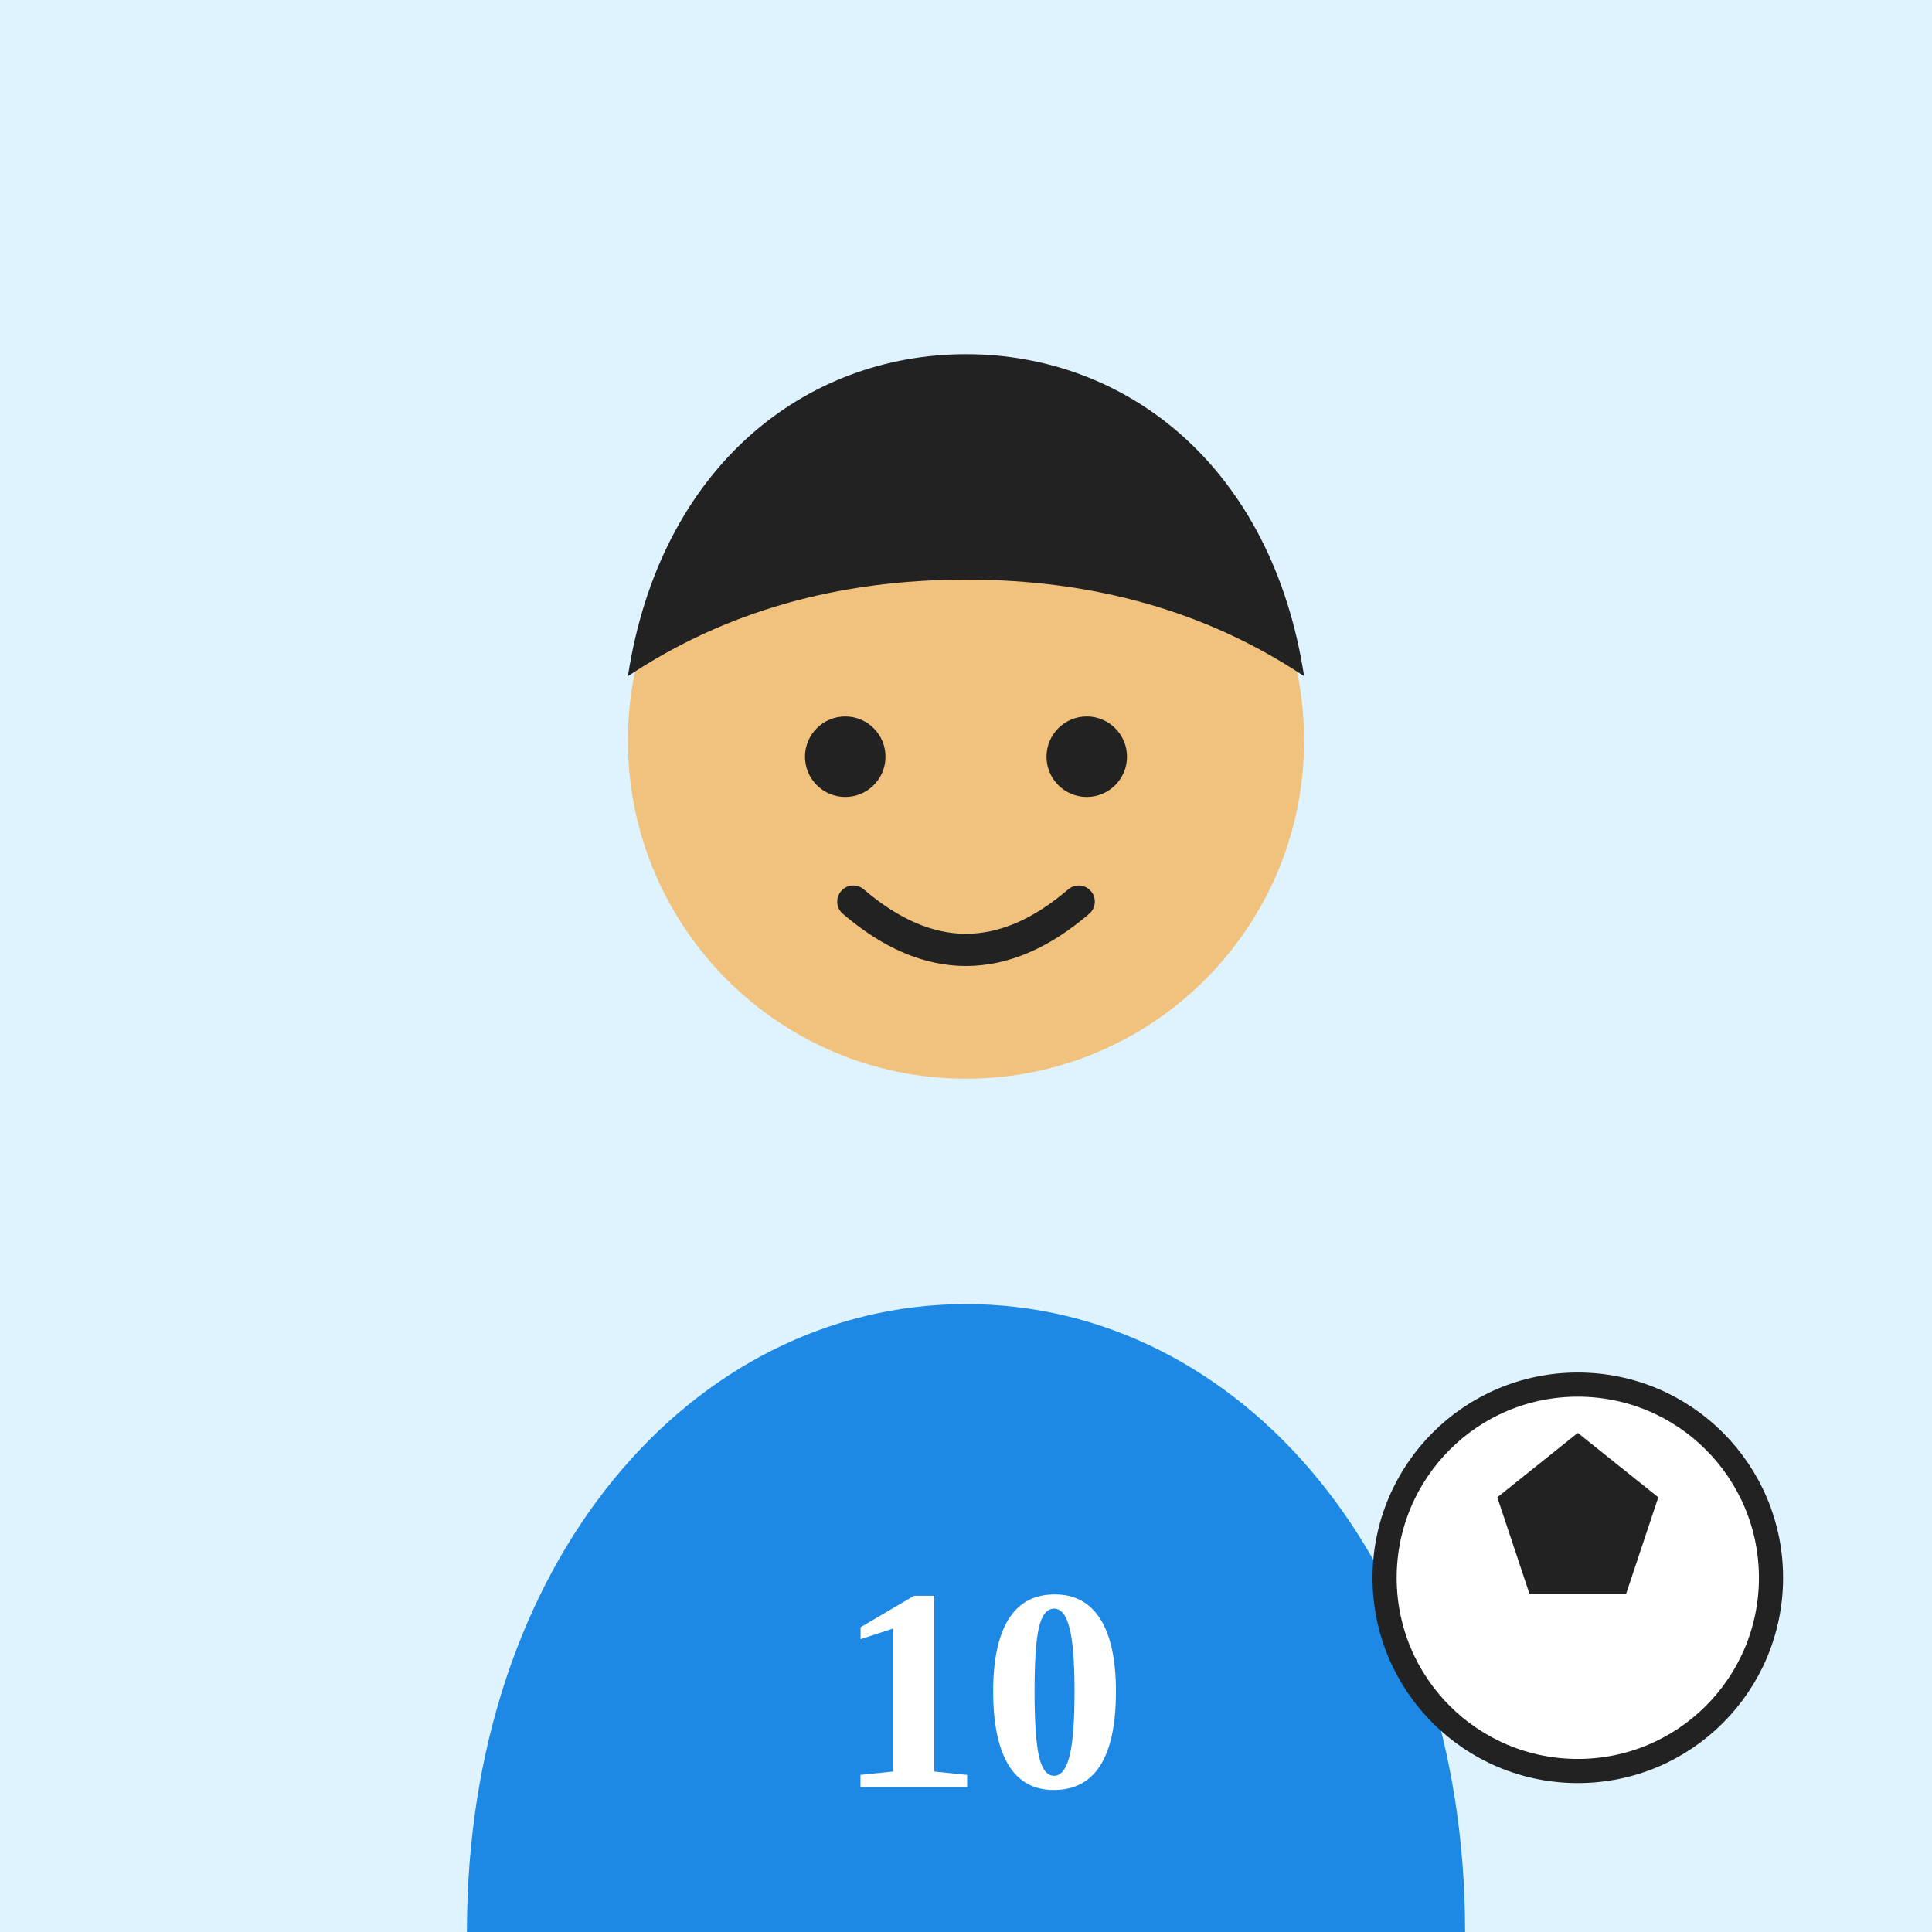
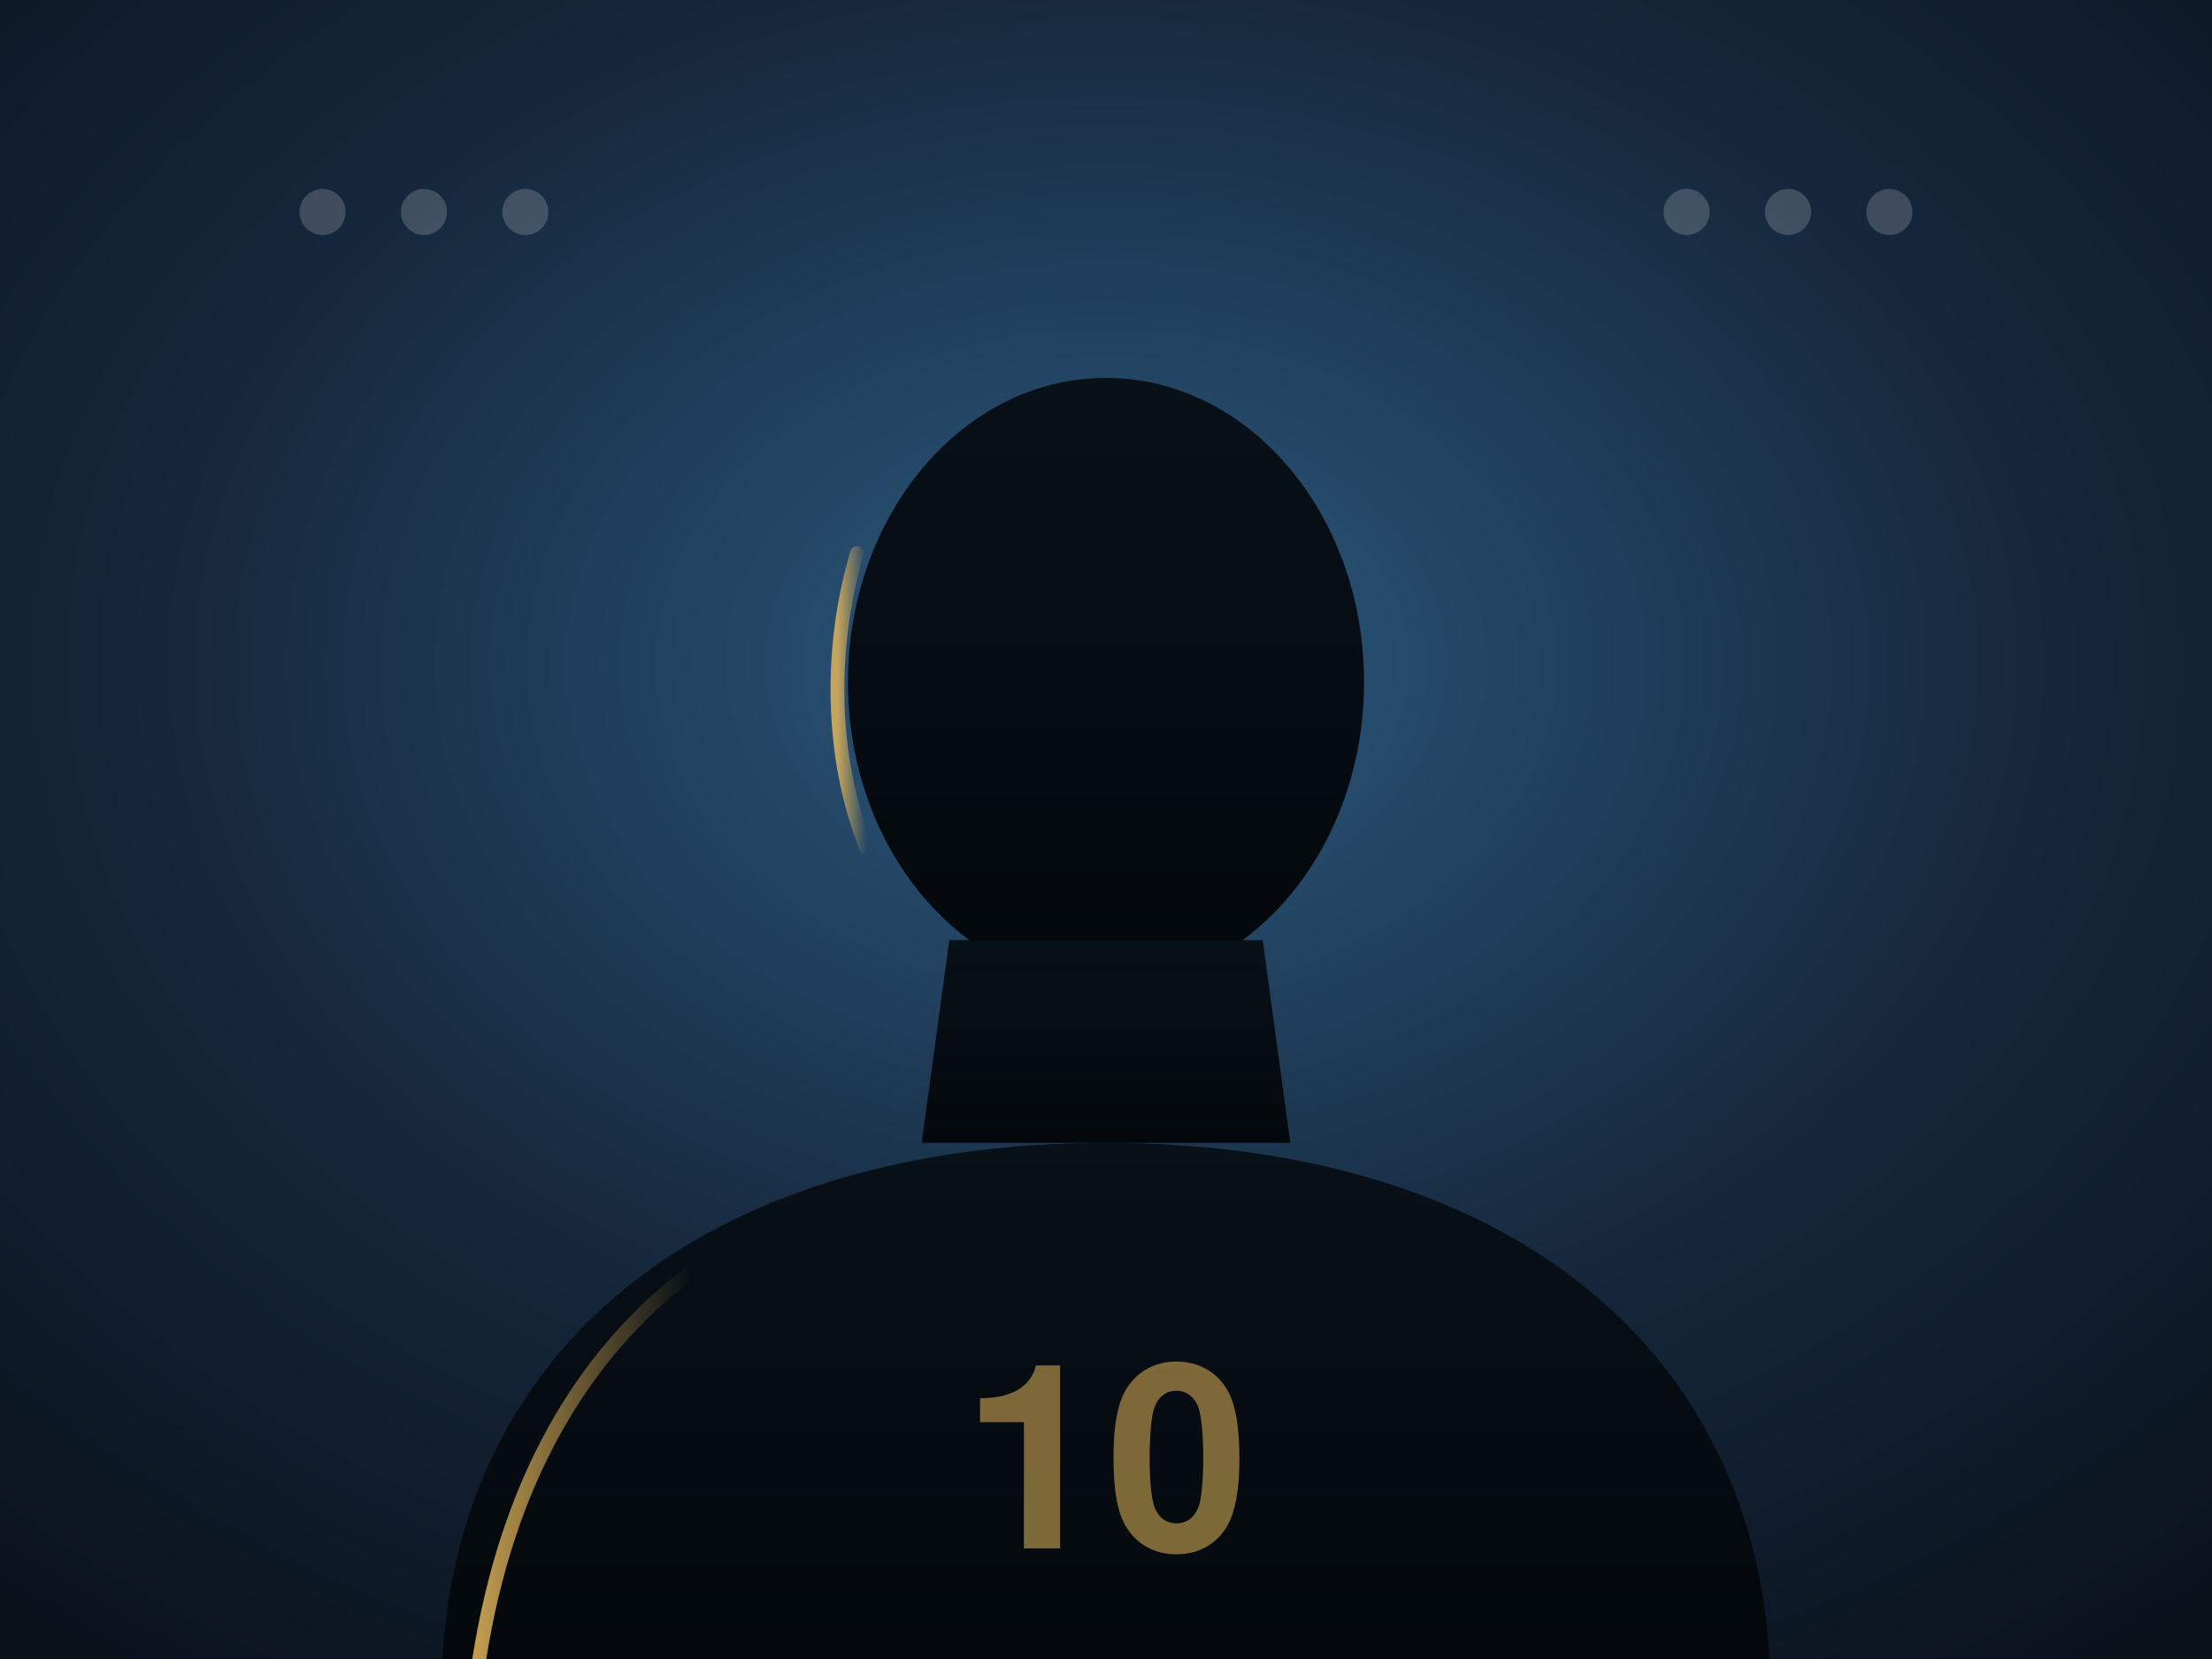
- <svg xmlns="http://www.w3.org/2000/svg" viewBox="0 0 240 240">
-   <rect width="240" height="240" fill="#dff3ff" />
-   <circle cx="120" cy="92" r="42" fill="#f1c27d" />
-   <path d="M78 84c4-26 22-40 42-40s38 14 42 40c-12-8-26-12-42-12s-30 4-42 12z" fill="#222" />
-   <circle cx="105" cy="94" r="5" fill="#222" />
-   <circle cx="135" cy="94" r="5" fill="#222" />
-   <path d="M106 112q14 12 28 0" stroke="#222" stroke-width="4" fill="none" stroke-linecap="round" />
-   <path d="M58 240c0-46 28-78 62-78s62 32 62 78z" fill="#1e88e5" />
-   <text x="104" y="222" font-size="36" fill="#fff" font-weight="bold">10</text>
-   <circle cx="196" cy="196" r="24" fill="#fff" stroke="#222" stroke-width="3" />
-   <path d="M196 178l10 8-4 12h-12l-4-12z" fill="#222" />
+ <svg xmlns="http://www.w3.org/2000/svg" viewBox="0 0 480 360">
+   <defs>
+     <radialGradient id="bg" cx="50%" cy="40%" r="75%">
+       <stop offset="0" stop-color="#2d5a80" />
+       <stop offset="0.55" stop-color="#16283d" />
+       <stop offset="1" stop-color="#0a121c" />
+     </radialGradient>
+     <linearGradient id="body" x1="0" y1="0" x2="0" y2="1">
+       <stop offset="0" stop-color="#081018" />
+       <stop offset="1" stop-color="#04080c" />
+     </linearGradient>
+     <linearGradient id="rim" x1="1" y1="0" x2="0" y2="0">
+       <stop offset="0" stop-color="#e0b45a" stop-opacity="0" />
+       <stop offset="1" stop-color="#e0b45a" stop-opacity="0.85" />
+     </linearGradient>
+   </defs>
+   <rect width="480" height="360" fill="url(#bg)" />
+   <g fill="#fff" opacity="0.18">
+     <circle cx="70" cy="46" r="5" />
+     <circle cx="92" cy="46" r="5" />
+     <circle cx="114" cy="46" r="5" />
+     <circle cx="366" cy="46" r="5" />
+     <circle cx="388" cy="46" r="5" />
+     <circle cx="410" cy="46" r="5" />
+   </g>
+   <ellipse cx="240" cy="148" rx="56" ry="66" fill="url(#body)" />
+   <path d="M206 204h68l6 44h-80z" fill="url(#body)" />
+   <path d="M96 360c4-70 60-112 144-112s140 42 144 112z" fill="url(#body)" />
+   <path d="M186 120c-6 20-6 44 2 64" fill="none" stroke="url(#rim)" stroke-width="3" stroke-linecap="round" />
+   <path d="M150 276c-24 18-40 46-46 84" fill="none" stroke="url(#rim)" stroke-width="3" stroke-linecap="round" />
+   <text x="240" y="336" text-anchor="middle" font-family="Helvetica, Arial, sans-serif" font-size="56" font-weight="700" fill="#e0b45a" fill-opacity="0.55">10</text>
</svg>
